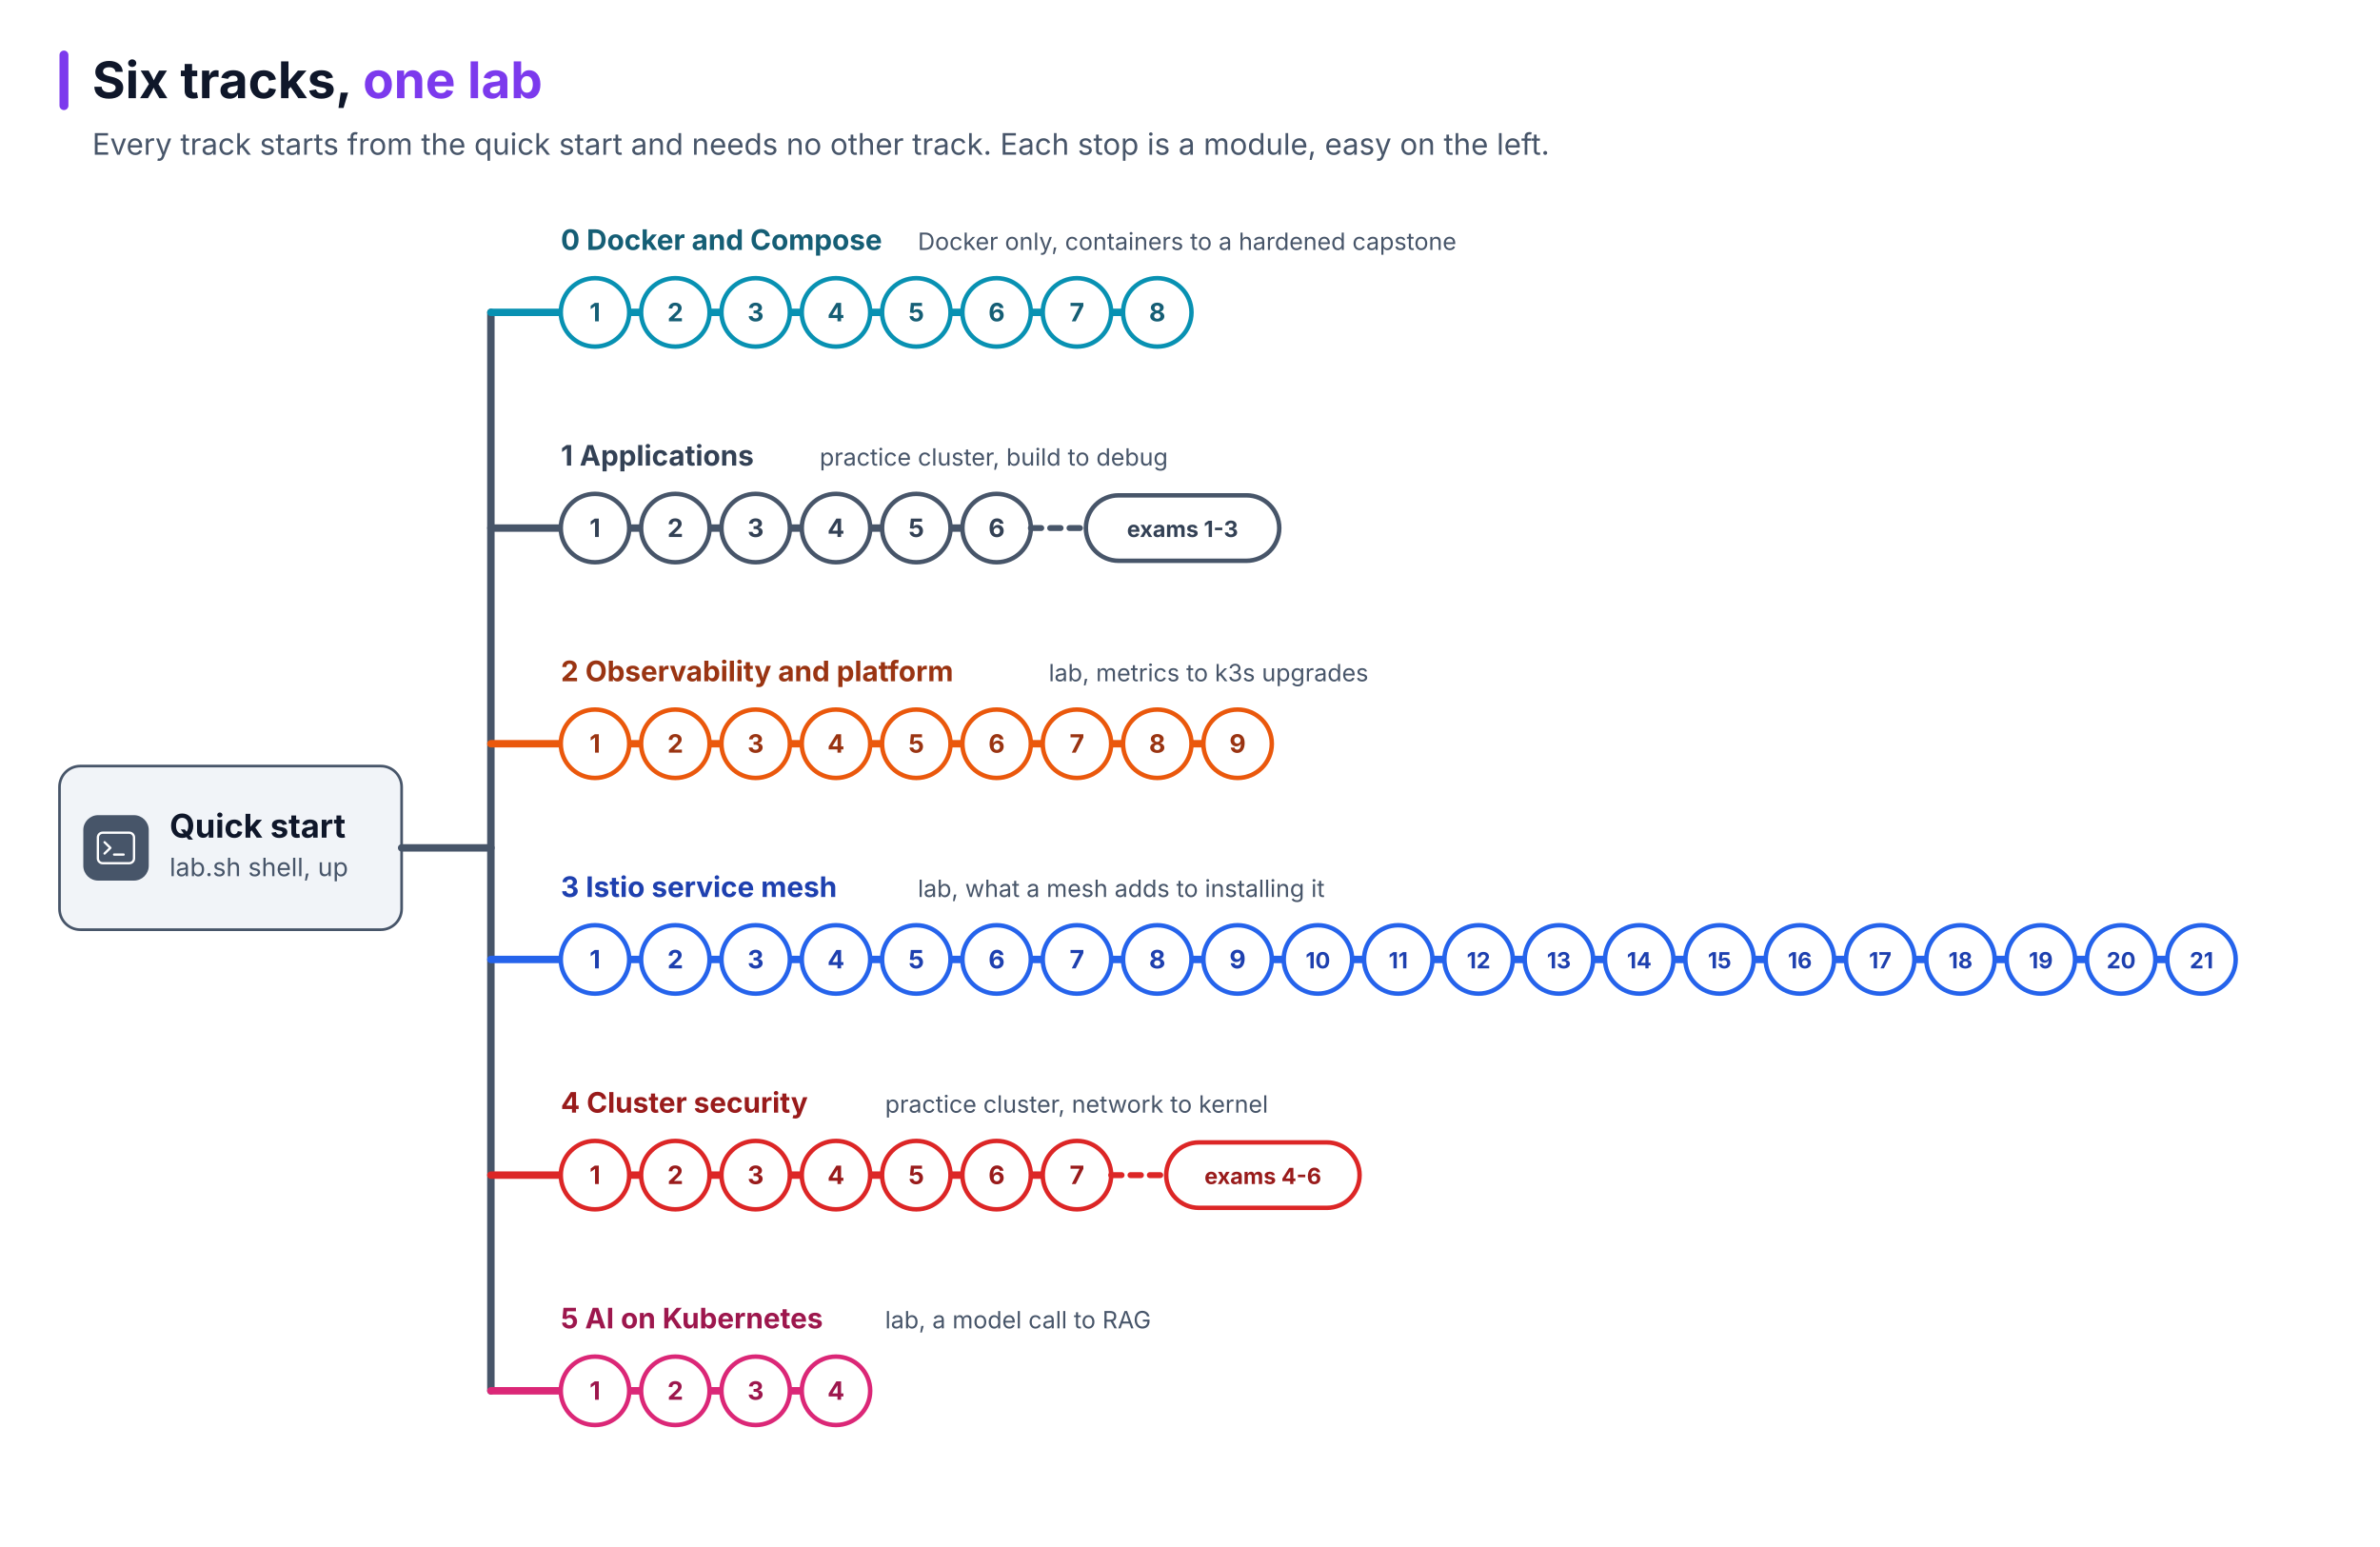
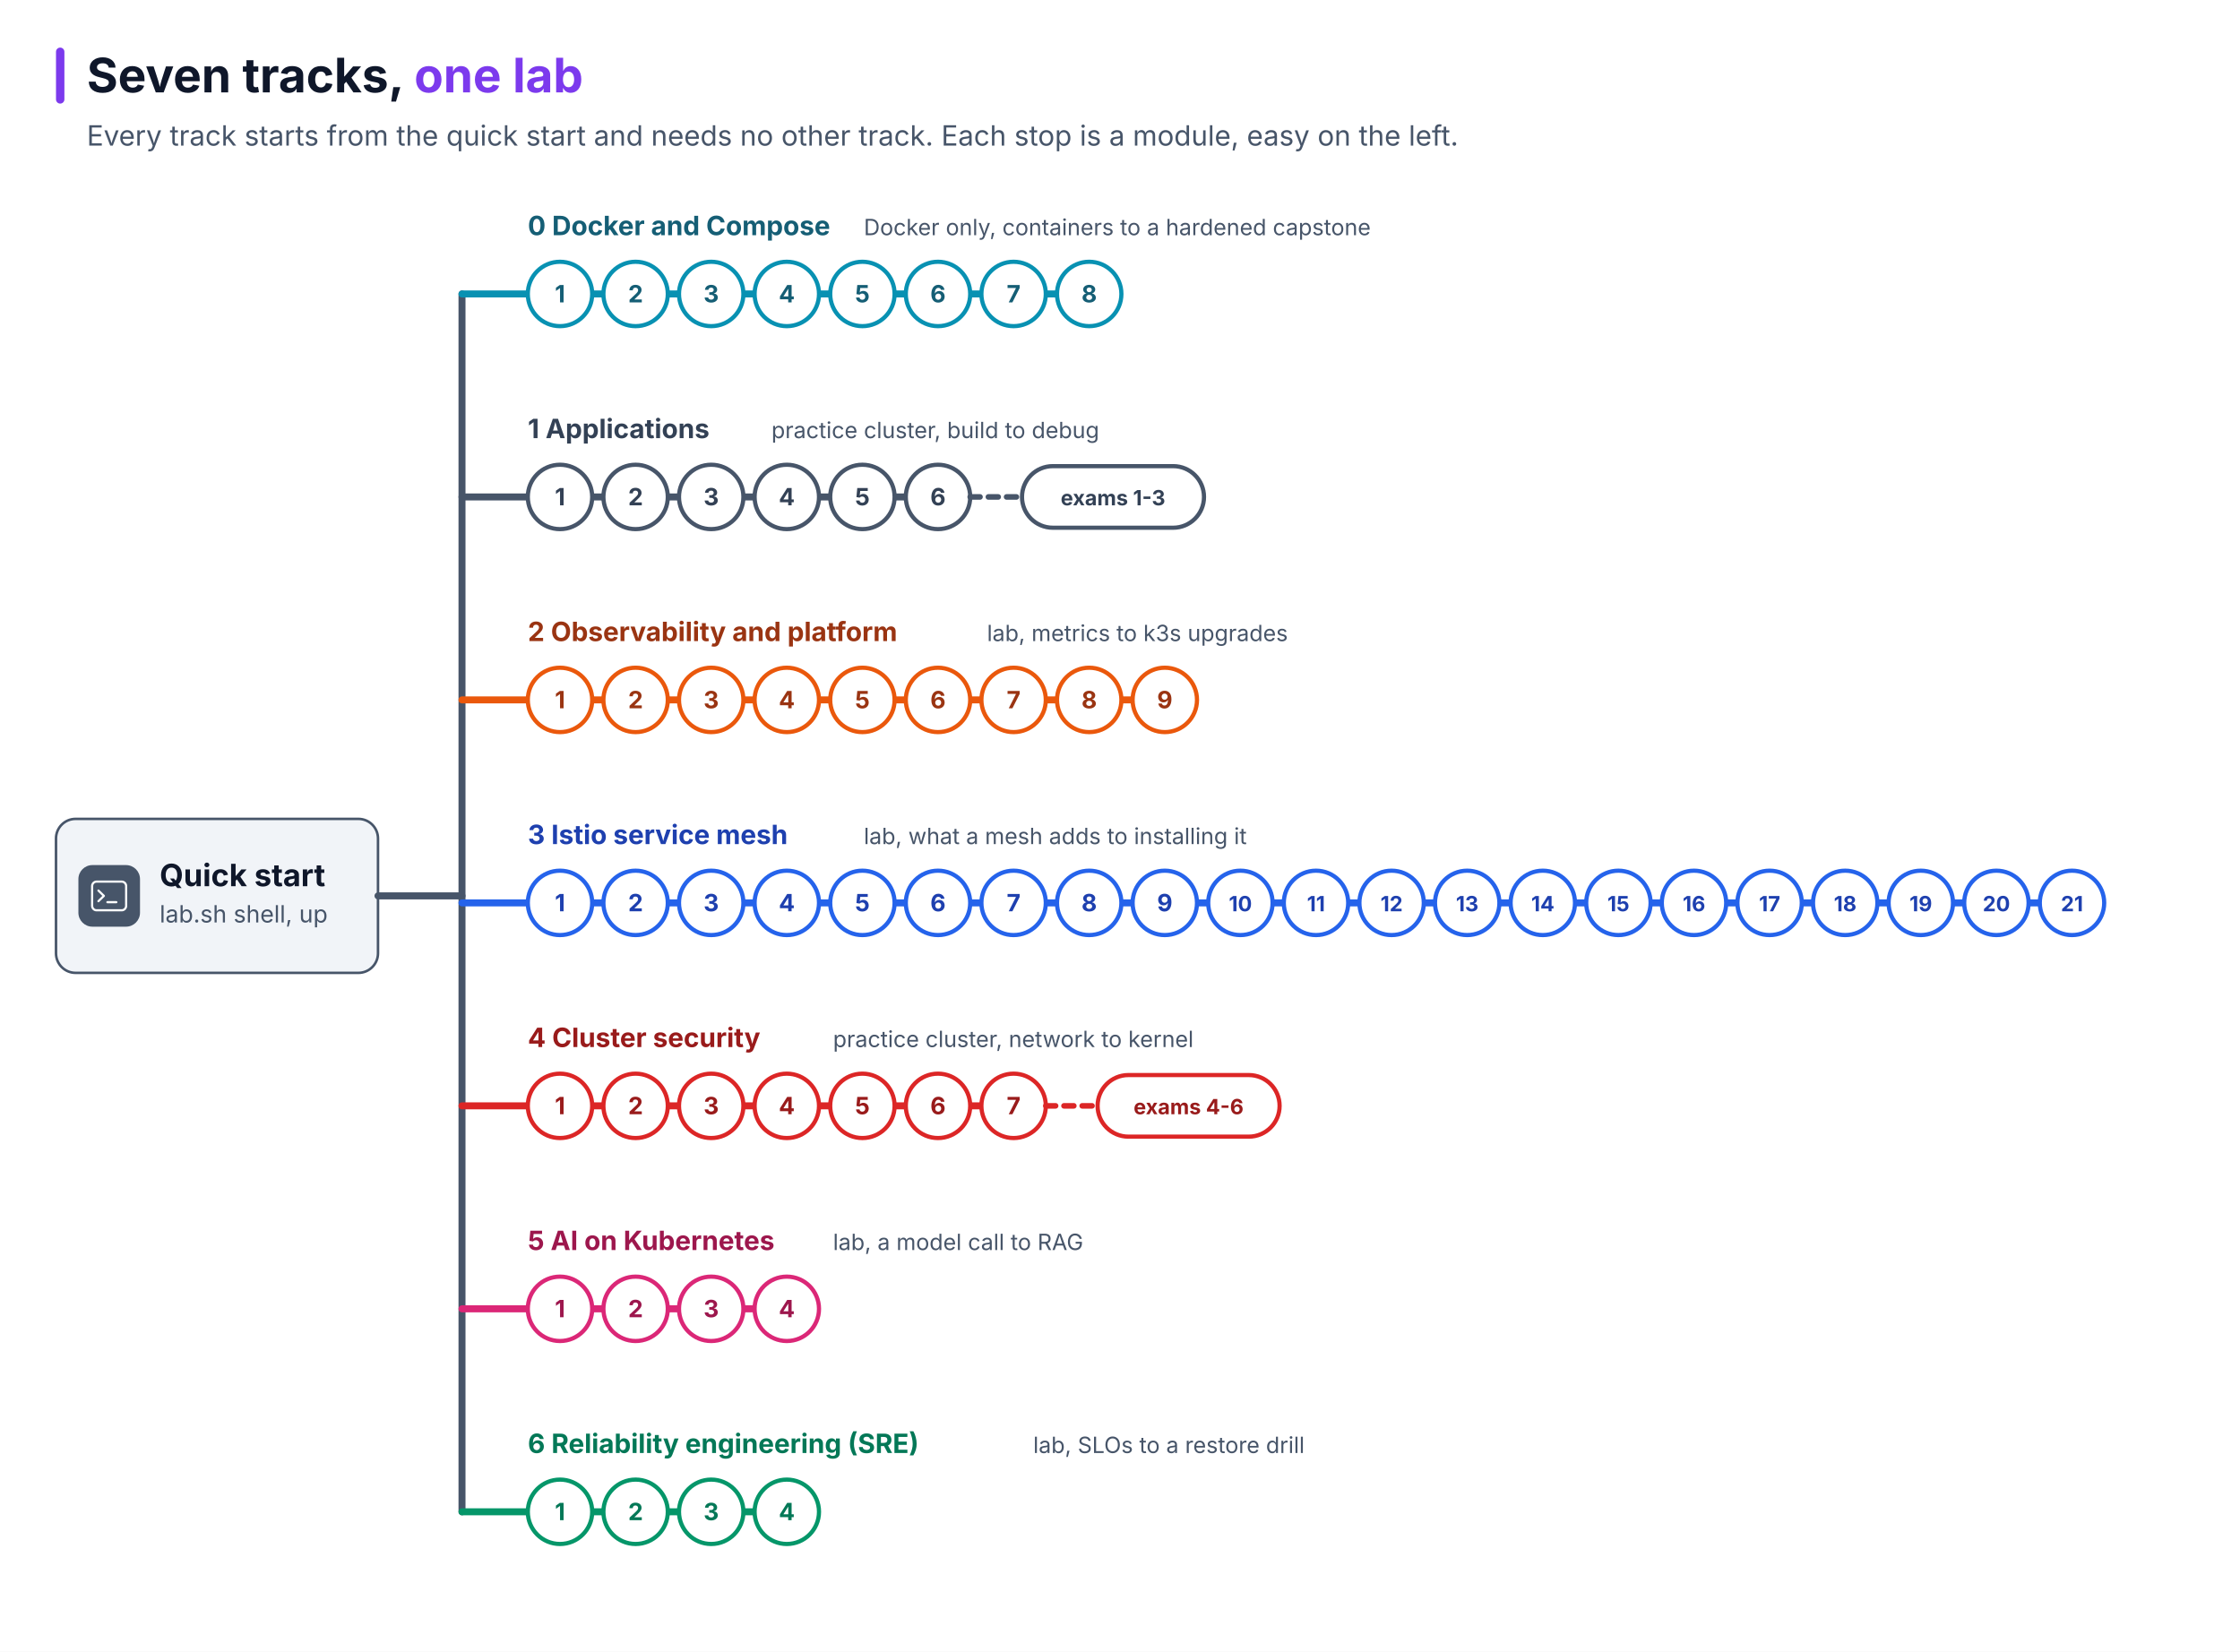
- <svg xmlns="http://www.w3.org/2000/svg" width="1600" height="1040" viewBox="0 0 1600 1040" font-family="Inter, -apple-system, 'Segoe UI', Helvetica, Arial, sans-serif">
-   <rect width="1600" height="1040" fill="#ffffff" />
+ <svg xmlns="http://www.w3.org/2000/svg" width="1600" height="1180" viewBox="0 0 1600 1180" font-family="Inter, -apple-system, 'Segoe UI', Helvetica, Arial, sans-serif">
+   <rect width="1600" height="1180" fill="#ffffff" />
  <rect x="40.0" y="34.0" width="6.0" height="40.0" rx="3.0" fill="#7c3aed" stroke="none" />
-   <text x="62" y="66" font-size="34" font-weight="700" fill="#0f172a">Six tracks, <tspan fill="#7c3aed">one lab</tspan>
+   <text x="62" y="66" font-size="34" font-weight="700" fill="#0f172a">Seven tracks, <tspan fill="#7c3aed">one lab</tspan>
  </text>
  <text x="62.0" y="104.0" font-size="20.0" fill="#475569" text-anchor="start">Every track starts from the quick start and needs no other track. Each stop is a module, easy on the left.</text>
-   <rect x="40.0" y="515.0" width="230.0" height="110.0" rx="14.0" fill="#f1f4f8" stroke="#475569" stroke-width="1.8" />
-   <rect x="56.0" y="548.0" width="44.0" height="44.0" rx="10.0" fill="#475569" stroke="none" />
-   <rect x="65.8" y="559.8" width="24.3" height="20.5" rx="3.2" fill="none" stroke="#ffffff" stroke-width="1.536" />
-   <polyline points="70.3,566.2 74.2,570.0 70.3,573.8" fill="none" stroke="#ffffff" stroke-width="1.54" stroke-linecap="round" stroke-linejoin="round" />
-   <polyline points="76.7,574.5 83.1,574.5" fill="none" stroke="#ffffff" stroke-width="1.54" stroke-linecap="round" stroke-linejoin="round" />
-   <text x="114.0" y="563.1" font-size="22.0" fill="#0f172a" font-weight="700" text-anchor="start">Quick start</text>
-   <text x="114.0" y="589.0" font-size="17.0" fill="#475569" text-anchor="start">lab.sh shell, up</text>
-   <polyline points="270.0,570.0 330.0,570.0" fill="none" stroke="#475569" stroke-width="5.00" stroke-linecap="round" stroke-linejoin="round" />
-   <polyline points="330.0,210.0 330.0,935.0" fill="none" stroke="#475569" stroke-width="5.00" stroke-linecap="round" stroke-linejoin="round" />
+   <rect x="40.0" y="585.0" width="230.0" height="110.0" rx="14.0" fill="#f1f4f8" stroke="#475569" stroke-width="1.8" />
+   <rect x="56.0" y="618.0" width="44.0" height="44.0" rx="10.0" fill="#475569" stroke="none" />
+   <rect x="65.8" y="629.8" width="24.3" height="20.5" rx="3.2" fill="none" stroke="#ffffff" stroke-width="1.536" />
+   <polyline points="70.3,636.2 74.2,640.0 70.3,643.8" fill="none" stroke="#ffffff" stroke-width="1.54" stroke-linecap="round" stroke-linejoin="round" />
+   <polyline points="76.7,644.5 83.1,644.5" fill="none" stroke="#ffffff" stroke-width="1.54" stroke-linecap="round" stroke-linejoin="round" />
+   <text x="114.0" y="633.1" font-size="22.0" fill="#0f172a" font-weight="700" text-anchor="start">Quick start</text>
+   <text x="114.0" y="659.0" font-size="17.0" fill="#475569" text-anchor="start">lab.sh shell, up</text>
+   <polyline points="270.0,640.0 330.0,640.0" fill="none" stroke="#475569" stroke-width="5.00" stroke-linecap="round" stroke-linejoin="round" />
+   <polyline points="330.0,210.0 330.0,1080.0" fill="none" stroke="#475569" stroke-width="5.00" stroke-linecap="round" stroke-linejoin="round" />
  <polyline points="330.0,210.0 778.0,210.0" fill="none" stroke="#0891b2" stroke-width="5.00" stroke-linecap="round" stroke-linejoin="round" />
  <ellipse cx="400.0" cy="210.0" rx="23.0" ry="23.0" fill="#ffffff" stroke="#0891b2" stroke-width="3.00" />
  <text x="400.0" y="216.0" font-size="17.0" fill="#155e75" font-weight="700" text-anchor="middle">1</text>
  <ellipse cx="454.0" cy="210.0" rx="23.0" ry="23.0" fill="#ffffff" stroke="#0891b2" stroke-width="3.00" />
  <text x="454.0" y="216.0" font-size="17.0" fill="#155e75" font-weight="700" text-anchor="middle">2</text>
  <ellipse cx="508.0" cy="210.0" rx="23.0" ry="23.0" fill="#ffffff" stroke="#0891b2" stroke-width="3.00" />
  <text x="508.0" y="216.0" font-size="17.0" fill="#155e75" font-weight="700" text-anchor="middle">3</text>
  <ellipse cx="562.0" cy="210.0" rx="23.0" ry="23.0" fill="#ffffff" stroke="#0891b2" stroke-width="3.00" />
  <text x="562.0" y="216.0" font-size="17.0" fill="#155e75" font-weight="700" text-anchor="middle">4</text>
  <ellipse cx="616.0" cy="210.0" rx="23.0" ry="23.0" fill="#ffffff" stroke="#0891b2" stroke-width="3.00" />
  <text x="616.0" y="216.0" font-size="17.0" fill="#155e75" font-weight="700" text-anchor="middle">5</text>
  <ellipse cx="670.0" cy="210.0" rx="23.0" ry="23.0" fill="#ffffff" stroke="#0891b2" stroke-width="3.00" />
  <text x="670.0" y="216.0" font-size="17.0" fill="#155e75" font-weight="700" text-anchor="middle">6</text>
  <ellipse cx="724.0" cy="210.0" rx="23.0" ry="23.0" fill="#ffffff" stroke="#0891b2" stroke-width="3.00" />
  <text x="724.0" y="216.0" font-size="17.0" fill="#155e75" font-weight="700" text-anchor="middle">7</text>
  <ellipse cx="778.0" cy="210.0" rx="23.0" ry="23.0" fill="#ffffff" stroke="#0891b2" stroke-width="3.00" />
  <text x="778.0" y="216.0" font-size="17.0" fill="#155e75" font-weight="700" text-anchor="middle">8</text>
  <text x="377.0" y="168.0" font-size="19.0" fill="#155e75" font-weight="700" text-anchor="start">0 Docker and Compose</text>
  <text x="617.0" y="168.0" font-size="16.0" fill="#475569" text-anchor="start">Docker only, containers to a hardened capstone</text>
  <polyline points="330.0,355.0 670.0,355.0" fill="none" stroke="#475569" stroke-width="5.00" stroke-linecap="round" stroke-linejoin="round" />
  <ellipse cx="400.0" cy="355.0" rx="23.0" ry="23.0" fill="#ffffff" stroke="#475569" stroke-width="3.00" />
  <text x="400.0" y="361.0" font-size="17.0" fill="#334155" font-weight="700" text-anchor="middle">1</text>
  <ellipse cx="454.0" cy="355.0" rx="23.0" ry="23.0" fill="#ffffff" stroke="#475569" stroke-width="3.00" />
  <text x="454.0" y="361.0" font-size="17.0" fill="#334155" font-weight="700" text-anchor="middle">2</text>
  <ellipse cx="508.0" cy="355.0" rx="23.0" ry="23.0" fill="#ffffff" stroke="#475569" stroke-width="3.00" />
  <text x="508.0" y="361.0" font-size="17.0" fill="#334155" font-weight="700" text-anchor="middle">3</text>
  <ellipse cx="562.0" cy="355.0" rx="23.0" ry="23.0" fill="#ffffff" stroke="#475569" stroke-width="3.00" />
  <text x="562.0" y="361.0" font-size="17.0" fill="#334155" font-weight="700" text-anchor="middle">4</text>
  <ellipse cx="616.0" cy="355.0" rx="23.0" ry="23.0" fill="#ffffff" stroke="#475569" stroke-width="3.00" />
  <text x="616.0" y="361.0" font-size="17.0" fill="#334155" font-weight="700" text-anchor="middle">5</text>
  <ellipse cx="670.0" cy="355.0" rx="23.0" ry="23.0" fill="#ffffff" stroke="#475569" stroke-width="3.00" />
  <text x="670.0" y="361.0" font-size="17.0" fill="#334155" font-weight="700" text-anchor="middle">6</text>
  <polyline points="693.0,355.0 730.0,355.0" fill="none" stroke="#475569" stroke-width="4.00" stroke-linecap="round" stroke-linejoin="round" stroke-dasharray="7 6" />
  <rect x="730.0" y="333.0" width="130.0" height="44.0" rx="22.0" fill="#ffffff" stroke="#475569" stroke-width="3" />
  <text x="795.0" y="361.0" font-size="15.0" fill="#334155" font-weight="700" text-anchor="middle">exams 1-3</text>
  <text x="377.0" y="313.0" font-size="19.0" fill="#334155" font-weight="700" text-anchor="start">1 Applications</text>
  <text x="551.0" y="313.0" font-size="16.0" fill="#475569" text-anchor="start">practice cluster, build to debug</text>
  <polyline points="330.0,500.0 832.0,500.0" fill="none" stroke="#ea580c" stroke-width="5.00" stroke-linecap="round" stroke-linejoin="round" />
  <ellipse cx="400.0" cy="500.0" rx="23.0" ry="23.0" fill="#ffffff" stroke="#ea580c" stroke-width="3.00" />
  <text x="400.0" y="506.0" font-size="17.0" fill="#9a3412" font-weight="700" text-anchor="middle">1</text>
  <ellipse cx="454.0" cy="500.0" rx="23.0" ry="23.0" fill="#ffffff" stroke="#ea580c" stroke-width="3.00" />
  <text x="454.0" y="506.0" font-size="17.0" fill="#9a3412" font-weight="700" text-anchor="middle">2</text>
  <ellipse cx="508.0" cy="500.0" rx="23.0" ry="23.0" fill="#ffffff" stroke="#ea580c" stroke-width="3.00" />
  <text x="508.0" y="506.0" font-size="17.0" fill="#9a3412" font-weight="700" text-anchor="middle">3</text>
  <ellipse cx="562.0" cy="500.0" rx="23.0" ry="23.0" fill="#ffffff" stroke="#ea580c" stroke-width="3.00" />
  <text x="562.0" y="506.0" font-size="17.0" fill="#9a3412" font-weight="700" text-anchor="middle">4</text>
  <ellipse cx="616.0" cy="500.0" rx="23.0" ry="23.0" fill="#ffffff" stroke="#ea580c" stroke-width="3.00" />
  <text x="616.0" y="506.0" font-size="17.0" fill="#9a3412" font-weight="700" text-anchor="middle">5</text>
  <ellipse cx="670.0" cy="500.0" rx="23.0" ry="23.0" fill="#ffffff" stroke="#ea580c" stroke-width="3.00" />
  <text x="670.0" y="506.0" font-size="17.0" fill="#9a3412" font-weight="700" text-anchor="middle">6</text>
  <ellipse cx="724.0" cy="500.0" rx="23.0" ry="23.0" fill="#ffffff" stroke="#ea580c" stroke-width="3.00" />
  <text x="724.0" y="506.0" font-size="17.0" fill="#9a3412" font-weight="700" text-anchor="middle">7</text>
  <ellipse cx="778.0" cy="500.0" rx="23.0" ry="23.0" fill="#ffffff" stroke="#ea580c" stroke-width="3.00" />
  <text x="778.0" y="506.0" font-size="17.0" fill="#9a3412" font-weight="700" text-anchor="middle">8</text>
  <ellipse cx="832.0" cy="500.0" rx="23.0" ry="23.0" fill="#ffffff" stroke="#ea580c" stroke-width="3.00" />
  <text x="832.0" y="506.0" font-size="17.0" fill="#9a3412" font-weight="700" text-anchor="middle">9</text>
  <text x="377.0" y="458.0" font-size="19.0" fill="#9a3412" font-weight="700" text-anchor="start">2 Observability and platform</text>
  <text x="705.0" y="458.0" font-size="16.0" fill="#475569" text-anchor="start">lab, metrics to k3s upgrades</text>
  <polyline points="330.0,645.0 1480.0,645.0" fill="none" stroke="#2563eb" stroke-width="5.00" stroke-linecap="round" stroke-linejoin="round" />
  <ellipse cx="400.0" cy="645.0" rx="23.0" ry="23.0" fill="#ffffff" stroke="#2563eb" stroke-width="3.00" />
  <text x="400.0" y="651.0" font-size="17.0" fill="#1e40af" font-weight="700" text-anchor="middle">1</text>
  <ellipse cx="454.0" cy="645.0" rx="23.0" ry="23.0" fill="#ffffff" stroke="#2563eb" stroke-width="3.00" />
  <text x="454.0" y="651.0" font-size="17.0" fill="#1e40af" font-weight="700" text-anchor="middle">2</text>
  <ellipse cx="508.0" cy="645.0" rx="23.0" ry="23.0" fill="#ffffff" stroke="#2563eb" stroke-width="3.00" />
  <text x="508.0" y="651.0" font-size="17.0" fill="#1e40af" font-weight="700" text-anchor="middle">3</text>
  <ellipse cx="562.0" cy="645.0" rx="23.0" ry="23.0" fill="#ffffff" stroke="#2563eb" stroke-width="3.00" />
  <text x="562.0" y="651.0" font-size="17.0" fill="#1e40af" font-weight="700" text-anchor="middle">4</text>
  <ellipse cx="616.0" cy="645.0" rx="23.0" ry="23.0" fill="#ffffff" stroke="#2563eb" stroke-width="3.00" />
  <text x="616.0" y="651.0" font-size="17.0" fill="#1e40af" font-weight="700" text-anchor="middle">5</text>
  <ellipse cx="670.0" cy="645.0" rx="23.0" ry="23.0" fill="#ffffff" stroke="#2563eb" stroke-width="3.00" />
  <text x="670.0" y="651.0" font-size="17.0" fill="#1e40af" font-weight="700" text-anchor="middle">6</text>
  <ellipse cx="724.0" cy="645.0" rx="23.0" ry="23.0" fill="#ffffff" stroke="#2563eb" stroke-width="3.00" />
  <text x="724.0" y="651.0" font-size="17.0" fill="#1e40af" font-weight="700" text-anchor="middle">7</text>
  <ellipse cx="778.0" cy="645.0" rx="23.0" ry="23.0" fill="#ffffff" stroke="#2563eb" stroke-width="3.00" />
  <text x="778.0" y="651.0" font-size="17.0" fill="#1e40af" font-weight="700" text-anchor="middle">8</text>
  <ellipse cx="832.0" cy="645.0" rx="23.0" ry="23.0" fill="#ffffff" stroke="#2563eb" stroke-width="3.00" />
  <text x="832.0" y="651.0" font-size="17.0" fill="#1e40af" font-weight="700" text-anchor="middle">9</text>
  <ellipse cx="886.0" cy="645.0" rx="23.0" ry="23.0" fill="#ffffff" stroke="#2563eb" stroke-width="3.00" />
  <text x="886.0" y="651.0" font-size="15.0" fill="#1e40af" font-weight="700" text-anchor="middle">10</text>
  <ellipse cx="940.0" cy="645.0" rx="23.0" ry="23.0" fill="#ffffff" stroke="#2563eb" stroke-width="3.00" />
  <text x="940.0" y="651.0" font-size="15.0" fill="#1e40af" font-weight="700" text-anchor="middle">11</text>
  <ellipse cx="994.0" cy="645.0" rx="23.0" ry="23.0" fill="#ffffff" stroke="#2563eb" stroke-width="3.00" />
  <text x="994.0" y="651.0" font-size="15.0" fill="#1e40af" font-weight="700" text-anchor="middle">12</text>
  <ellipse cx="1048.0" cy="645.0" rx="23.0" ry="23.0" fill="#ffffff" stroke="#2563eb" stroke-width="3.00" />
  <text x="1048.0" y="651.0" font-size="15.0" fill="#1e40af" font-weight="700" text-anchor="middle">13</text>
  <ellipse cx="1102.0" cy="645.0" rx="23.0" ry="23.0" fill="#ffffff" stroke="#2563eb" stroke-width="3.00" />
  <text x="1102.0" y="651.0" font-size="15.0" fill="#1e40af" font-weight="700" text-anchor="middle">14</text>
  <ellipse cx="1156.0" cy="645.0" rx="23.0" ry="23.0" fill="#ffffff" stroke="#2563eb" stroke-width="3.00" />
  <text x="1156.0" y="651.0" font-size="15.0" fill="#1e40af" font-weight="700" text-anchor="middle">15</text>
  <ellipse cx="1210.0" cy="645.0" rx="23.0" ry="23.0" fill="#ffffff" stroke="#2563eb" stroke-width="3.00" />
  <text x="1210.0" y="651.0" font-size="15.0" fill="#1e40af" font-weight="700" text-anchor="middle">16</text>
  <ellipse cx="1264.0" cy="645.0" rx="23.0" ry="23.0" fill="#ffffff" stroke="#2563eb" stroke-width="3.00" />
  <text x="1264.0" y="651.0" font-size="15.0" fill="#1e40af" font-weight="700" text-anchor="middle">17</text>
  <ellipse cx="1318.0" cy="645.0" rx="23.0" ry="23.0" fill="#ffffff" stroke="#2563eb" stroke-width="3.00" />
  <text x="1318.0" y="651.0" font-size="15.0" fill="#1e40af" font-weight="700" text-anchor="middle">18</text>
  <ellipse cx="1372.0" cy="645.0" rx="23.0" ry="23.0" fill="#ffffff" stroke="#2563eb" stroke-width="3.00" />
  <text x="1372.0" y="651.0" font-size="15.0" fill="#1e40af" font-weight="700" text-anchor="middle">19</text>
  <ellipse cx="1426.0" cy="645.0" rx="23.0" ry="23.0" fill="#ffffff" stroke="#2563eb" stroke-width="3.00" />
  <text x="1426.0" y="651.0" font-size="15.0" fill="#1e40af" font-weight="700" text-anchor="middle">20</text>
  <ellipse cx="1480.0" cy="645.0" rx="23.0" ry="23.0" fill="#ffffff" stroke="#2563eb" stroke-width="3.00" />
  <text x="1480.0" y="651.0" font-size="15.0" fill="#1e40af" font-weight="700" text-anchor="middle">21</text>
  <text x="377.0" y="603.0" font-size="19.0" fill="#1e40af" font-weight="700" text-anchor="start">3 Istio service mesh</text>
  <text x="617.0" y="603.0" font-size="16.0" fill="#475569" text-anchor="start">lab, what a mesh adds to installing it</text>
  <polyline points="330.0,790.0 724.0,790.0" fill="none" stroke="#dc2626" stroke-width="5.00" stroke-linecap="round" stroke-linejoin="round" />
  <ellipse cx="400.0" cy="790.0" rx="23.0" ry="23.0" fill="#ffffff" stroke="#dc2626" stroke-width="3.00" />
  <text x="400.0" y="796.0" font-size="17.0" fill="#991b1b" font-weight="700" text-anchor="middle">1</text>
  <ellipse cx="454.0" cy="790.0" rx="23.0" ry="23.0" fill="#ffffff" stroke="#dc2626" stroke-width="3.00" />
  <text x="454.0" y="796.0" font-size="17.0" fill="#991b1b" font-weight="700" text-anchor="middle">2</text>
  <ellipse cx="508.0" cy="790.0" rx="23.0" ry="23.0" fill="#ffffff" stroke="#dc2626" stroke-width="3.00" />
  <text x="508.0" y="796.0" font-size="17.0" fill="#991b1b" font-weight="700" text-anchor="middle">3</text>
  <ellipse cx="562.0" cy="790.0" rx="23.0" ry="23.0" fill="#ffffff" stroke="#dc2626" stroke-width="3.00" />
  <text x="562.0" y="796.0" font-size="17.0" fill="#991b1b" font-weight="700" text-anchor="middle">4</text>
  <ellipse cx="616.0" cy="790.0" rx="23.0" ry="23.0" fill="#ffffff" stroke="#dc2626" stroke-width="3.00" />
  <text x="616.0" y="796.0" font-size="17.0" fill="#991b1b" font-weight="700" text-anchor="middle">5</text>
  <ellipse cx="670.0" cy="790.0" rx="23.0" ry="23.0" fill="#ffffff" stroke="#dc2626" stroke-width="3.00" />
  <text x="670.0" y="796.0" font-size="17.0" fill="#991b1b" font-weight="700" text-anchor="middle">6</text>
  <ellipse cx="724.0" cy="790.0" rx="23.0" ry="23.0" fill="#ffffff" stroke="#dc2626" stroke-width="3.00" />
  <text x="724.0" y="796.0" font-size="17.0" fill="#991b1b" font-weight="700" text-anchor="middle">7</text>
  <polyline points="747.0,790.0 784.0,790.0" fill="none" stroke="#dc2626" stroke-width="4.00" stroke-linecap="round" stroke-linejoin="round" stroke-dasharray="7 6" />
  <rect x="784.0" y="768.0" width="130.0" height="44.0" rx="22.0" fill="#ffffff" stroke="#dc2626" stroke-width="3" />
  <text x="849.0" y="796.0" font-size="15.0" fill="#991b1b" font-weight="700" text-anchor="middle">exams 4-6</text>
  <text x="377.0" y="748.0" font-size="19.0" fill="#991b1b" font-weight="700" text-anchor="start">4 Cluster security</text>
  <text x="595.0" y="748.0" font-size="16.0" fill="#475569" text-anchor="start">practice cluster, network to kernel</text>
  <polyline points="330.0,935.0 562.0,935.0" fill="none" stroke="#db2777" stroke-width="5.00" stroke-linecap="round" stroke-linejoin="round" />
  <ellipse cx="400.0" cy="935.0" rx="23.0" ry="23.0" fill="#ffffff" stroke="#db2777" stroke-width="3.00" />
  <text x="400.0" y="941.0" font-size="17.0" fill="#9d174d" font-weight="700" text-anchor="middle">1</text>
  <ellipse cx="454.0" cy="935.0" rx="23.0" ry="23.0" fill="#ffffff" stroke="#db2777" stroke-width="3.00" />
  <text x="454.0" y="941.0" font-size="17.0" fill="#9d174d" font-weight="700" text-anchor="middle">2</text>
  <ellipse cx="508.0" cy="935.0" rx="23.0" ry="23.0" fill="#ffffff" stroke="#db2777" stroke-width="3.00" />
  <text x="508.0" y="941.0" font-size="17.0" fill="#9d174d" font-weight="700" text-anchor="middle">3</text>
  <ellipse cx="562.0" cy="935.0" rx="23.0" ry="23.0" fill="#ffffff" stroke="#db2777" stroke-width="3.00" />
  <text x="562.0" y="941.0" font-size="17.0" fill="#9d174d" font-weight="700" text-anchor="middle">4</text>
  <text x="377.0" y="893.0" font-size="19.0" fill="#9d174d" font-weight="700" text-anchor="start">5 AI on Kubernetes</text>
  <text x="595.0" y="893.0" font-size="16.0" fill="#475569" text-anchor="start">lab, a model call to RAG</text>
+   <polyline points="330.0,1080.0 562.0,1080.0" fill="none" stroke="#059669" stroke-width="5.00" stroke-linecap="round" stroke-linejoin="round" />
+   <ellipse cx="400.0" cy="1080.0" rx="23.0" ry="23.0" fill="#ffffff" stroke="#059669" stroke-width="3.00" />
+   <text x="400.0" y="1086.0" font-size="17.0" fill="#047857" font-weight="700" text-anchor="middle">1</text>
+   <ellipse cx="454.0" cy="1080.0" rx="23.0" ry="23.0" fill="#ffffff" stroke="#059669" stroke-width="3.00" />
+   <text x="454.0" y="1086.0" font-size="17.0" fill="#047857" font-weight="700" text-anchor="middle">2</text>
+   <ellipse cx="508.0" cy="1080.0" rx="23.0" ry="23.0" fill="#ffffff" stroke="#059669" stroke-width="3.00" />
+   <text x="508.0" y="1086.0" font-size="17.0" fill="#047857" font-weight="700" text-anchor="middle">3</text>
+   <ellipse cx="562.0" cy="1080.0" rx="23.0" ry="23.0" fill="#ffffff" stroke="#059669" stroke-width="3.00" />
+   <text x="562.0" y="1086.0" font-size="17.0" fill="#047857" font-weight="700" text-anchor="middle">4</text>
+   <text x="377.0" y="1038.0" font-size="19.0" fill="#047857" font-weight="700" text-anchor="start">6 Reliability engineering (SRE)</text>
+   <text x="738.0" y="1038.0" font-size="16.0" fill="#475569" text-anchor="start">lab, SLOs to a restore drill</text>
</svg>
